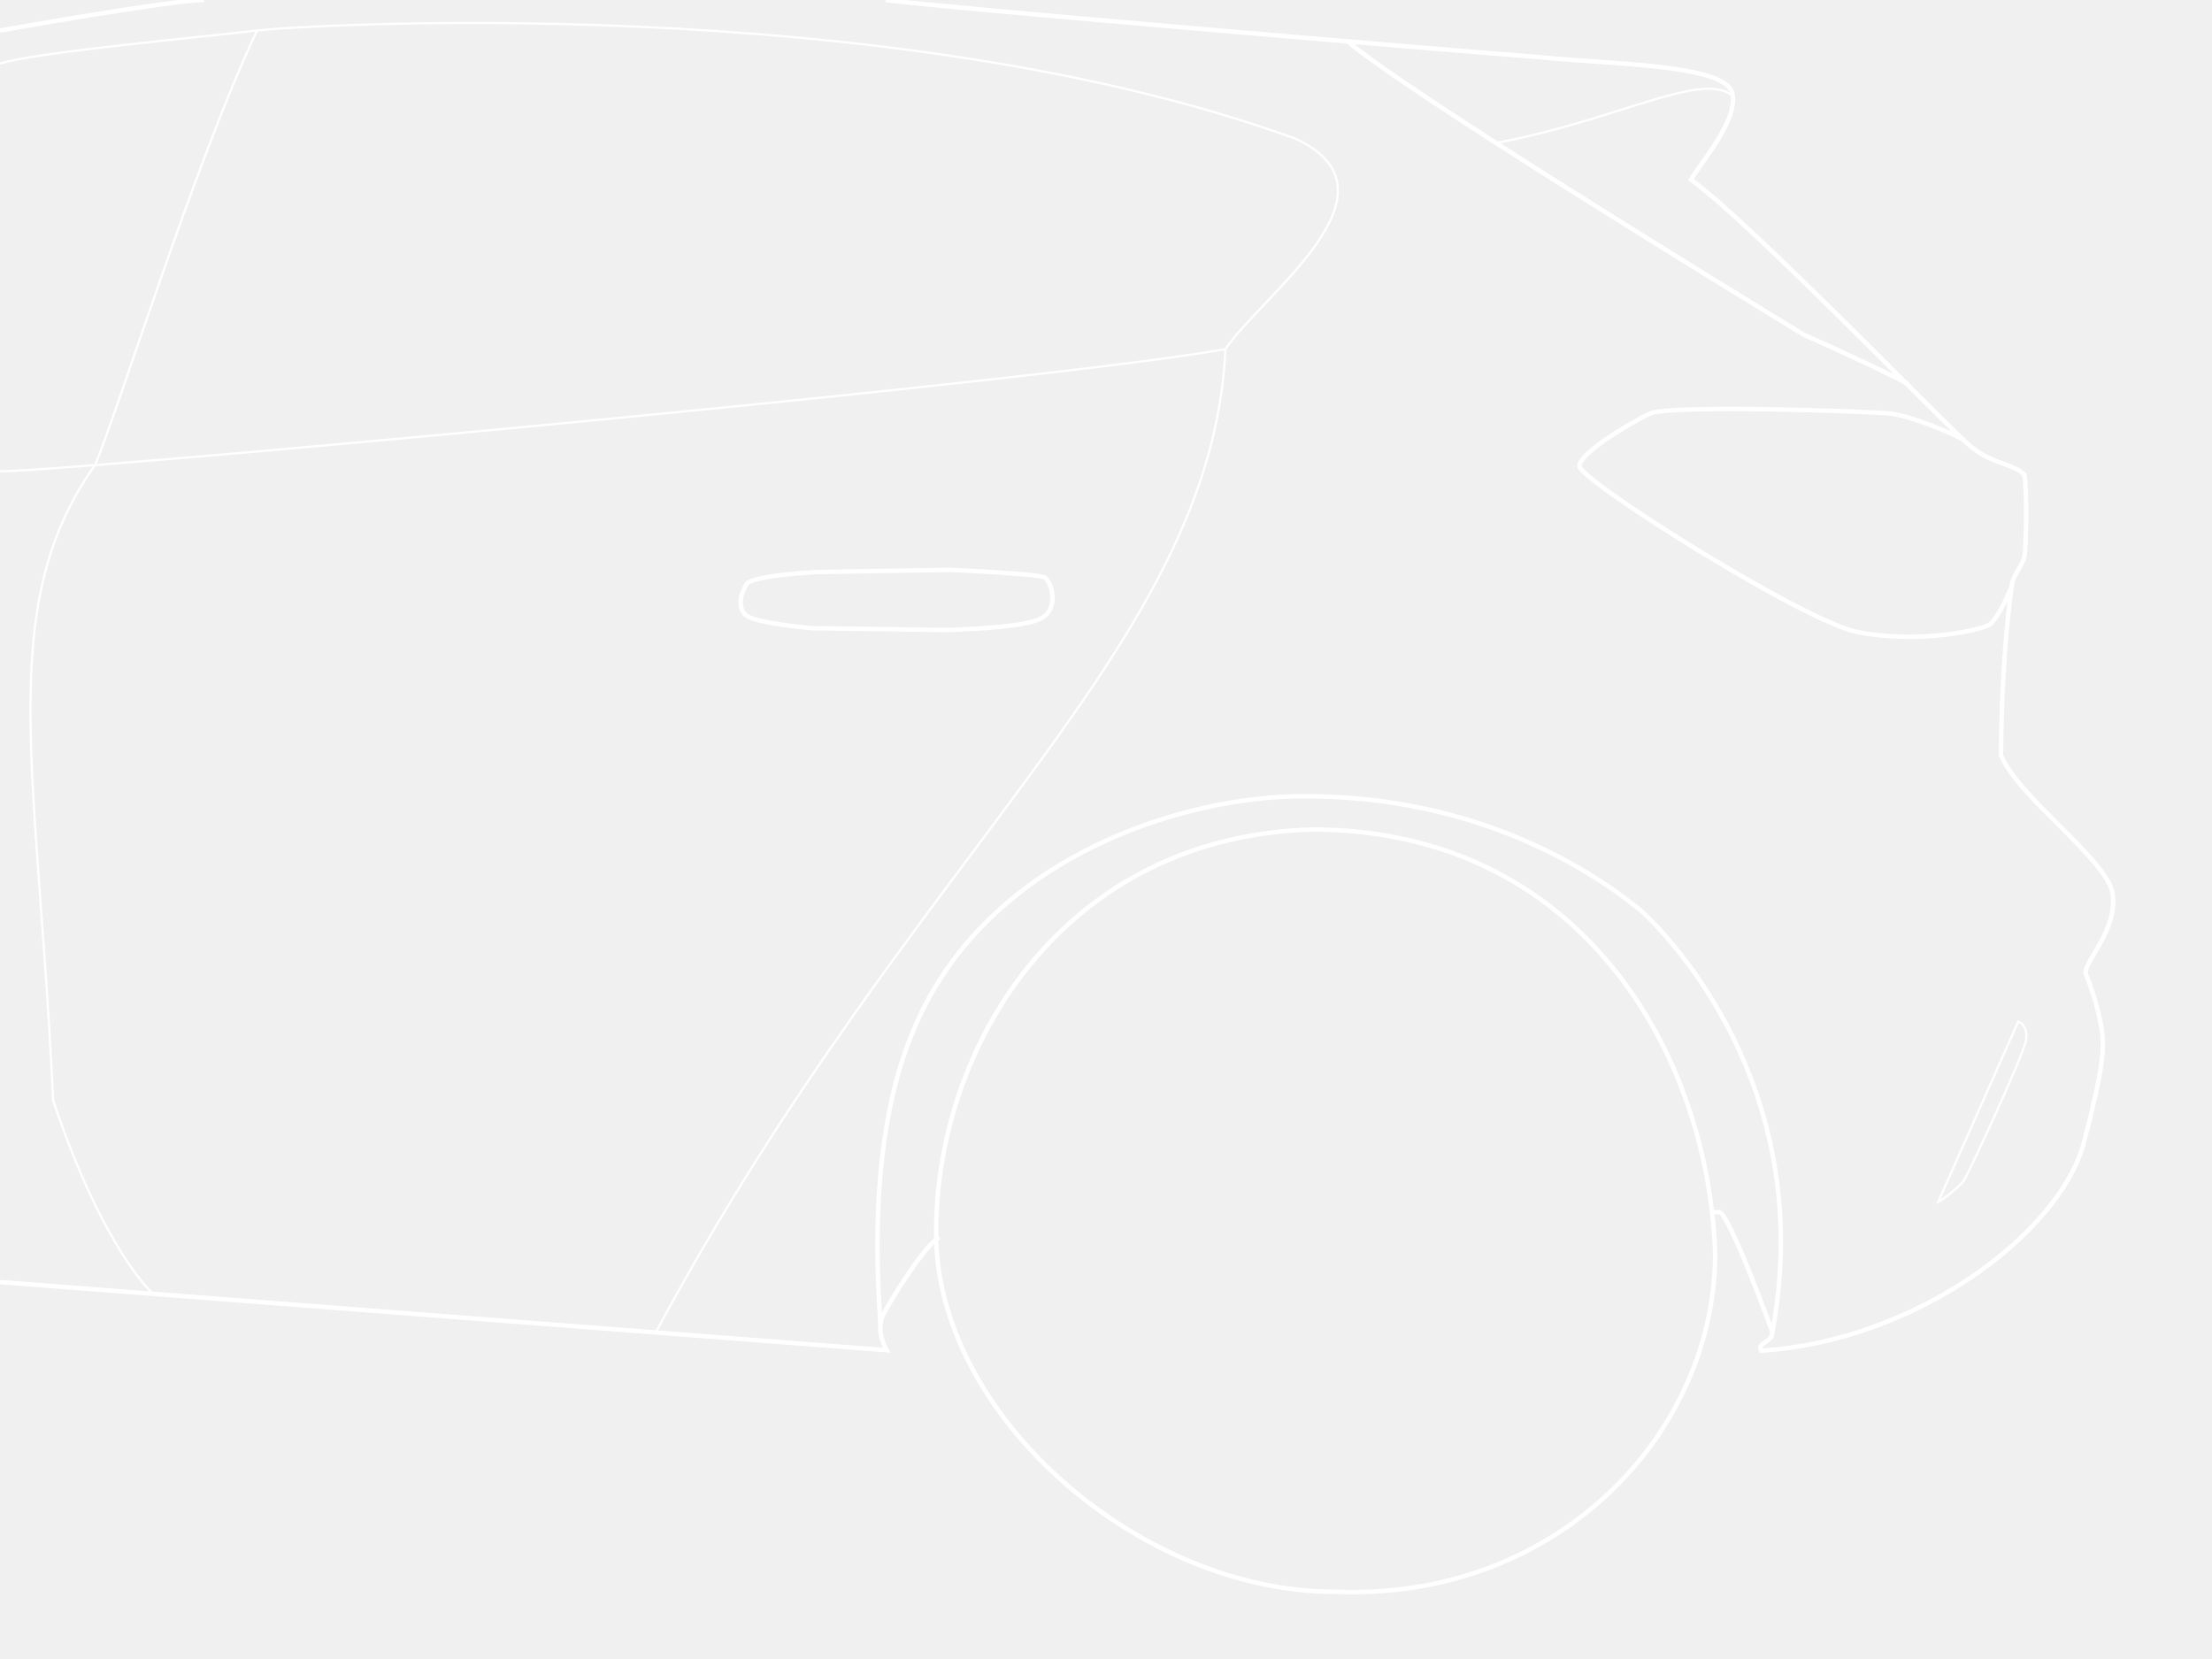
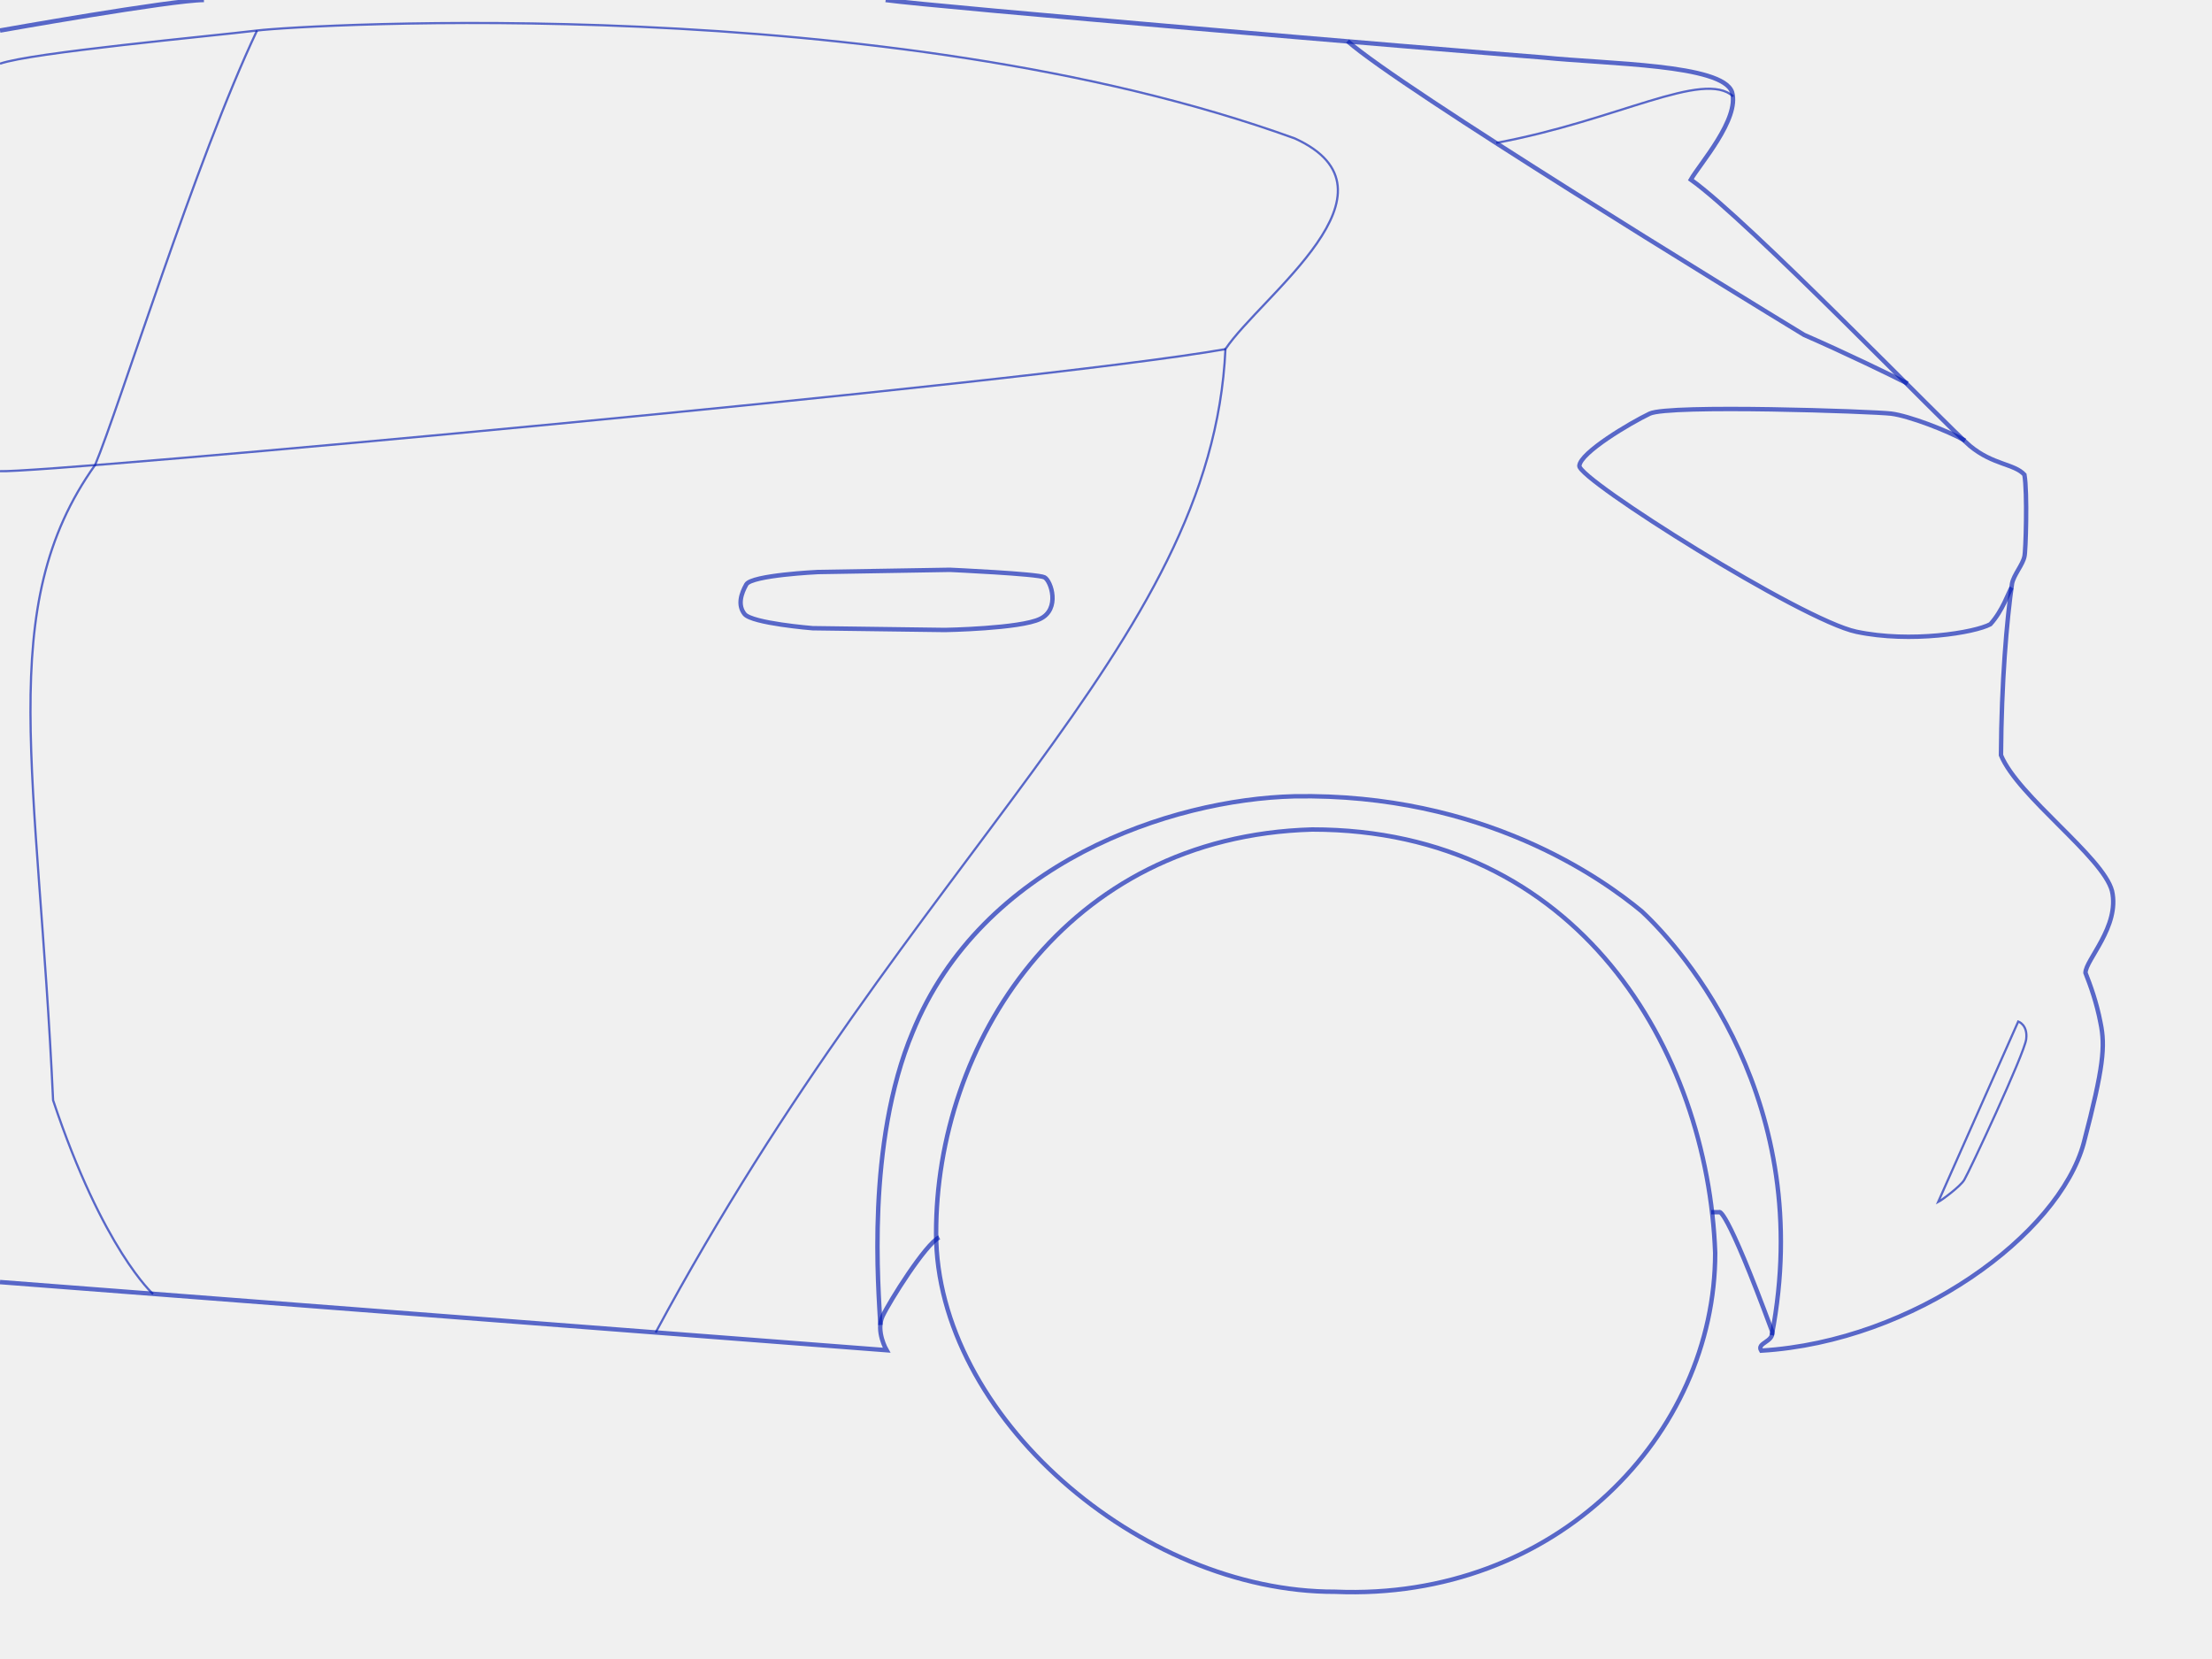
<svg xmlns="http://www.w3.org/2000/svg" version="1.1" id="Calque_1" x="0" y="0" viewBox="0 0 500 375" style="enable-background:new 0 0 500 375" xml:space="preserve">
-   <style>.st2,.st3{fill:none;stroke:#fff;stroke-miterlimit:10}.st3{stroke-width:.5}</style>
+   <style>.st2,.st3{fill:none;stroke:#0018b2a1;stroke-miterlimit:10}.st3{stroke-width:.5}</style>
  <g id="Calque_2_00000135669286963476458510000001165423411621628045_">
    <path class="st2" d="M0 6.9S38.8 0 46.1 0M386.8 274h1.8s1.3-2 12 27c.3 2.4-3.6 2.5-2.5 4.3 34.7-2.1 67.3-26.3 72.9-46.9 4.5-17.2 4.9-21.9 3.8-27.2-.9-4.7-2.3-8.5-3.4-11.3 0-2.9 7.8-10.5 6-18.5-2-7.7-21.3-21.4-25.1-30.7.1-16.5 1.3-30.5 2.5-38.8.4-2 2.4-4.2 2.8-6.1.3-1 .7-14.5 0-18.5-2.3-2.5-7.1-2.2-12.3-6.5-5.1-4.3-50.1-51-63.1-60.2 1.9-3.4 11.1-13.7 9.3-19.8-2.2-6.3-28-6.3-42.6-7.8-24.6-1.9-137-11.4-148.7-13M0 289.8l200.4 15.4s-2.5-4.3-.9-7.7c1.6-3.4 9.7-16.3 12.8-17.8" />
    <path class="st2" d="M199 299.5c-.4-7.9-3.3-40.9 7.3-66.2 15.6-38.3 58.4-52.6 86.2-53.3 42.9-.8 69.9 18.8 78.6 26 9.4 8.7 39.5 43.1 29.4 95.8" />
    <path class="st2" d="M387.7 283.2c0 41.1-36 78.7-85.9 76.6-44.2.1-90.2-39.9-90.2-81-.1-42.4 28.8-89.7 85-91.3 60.2 0 89.4 49.9 91.1 95.7zM304.6 9.3C316.7 20 393 66.7 407.8 75.7c9.4 4.1 19.9 9.2 23.4 11M444.2 99.6c-4.1-2.3-12.7-5.6-16.7-6.1s-50.2-2.1-54.6 0-15.7 8.8-15.9 11.8c-.2 3.1 50.3 34.9 62.6 37.5s26.8.2 30.3-1.7c2.8-3.1 4-7 4.8-8.3M183.7 142l29.9.4s17-.3 21.5-2.5c4.6-2.2 2.5-8.6 1-9.4s-21.4-1.7-21.4-1.7l-29.8.5s-15 .7-16.2 2.8-2 4.7-.4 6.7c1.7 2.1 15.4 3.2 15.4 3.2z" />
    <path class="st3" d="M0 14.4c7-2.5 47.4-6.2 58.1-7.5s142.1-9.1 234.6 24.4c26 11.9-7.5 35.4-15.7 47.6-3.1 67.3-69.9 112.8-128.8 222.3" />
    <path class="st3" d="M0 106.5c8.9.6 233.2-19.8 277.1-27.6" />
    <path class="st3" d="M58.1 6.9C44.3 36 26.9 92.2 21.5 105.1-1.4 137.2 8.6 174.5 12 248.7c11.3 33.8 22.6 43.8 22.6 43.8M438.1 271.7c5.3-11.9 18.1-40.8 18.1-40.8s2.2.7 1.8 4c-.4 3.3-13 30.2-14 31.8-.9 1.5-5.1 4.6-5.9 5zM338.2 32.3c27.5-5.1 46.8-16.6 53.6-10.5" />
  </g>
</svg>
